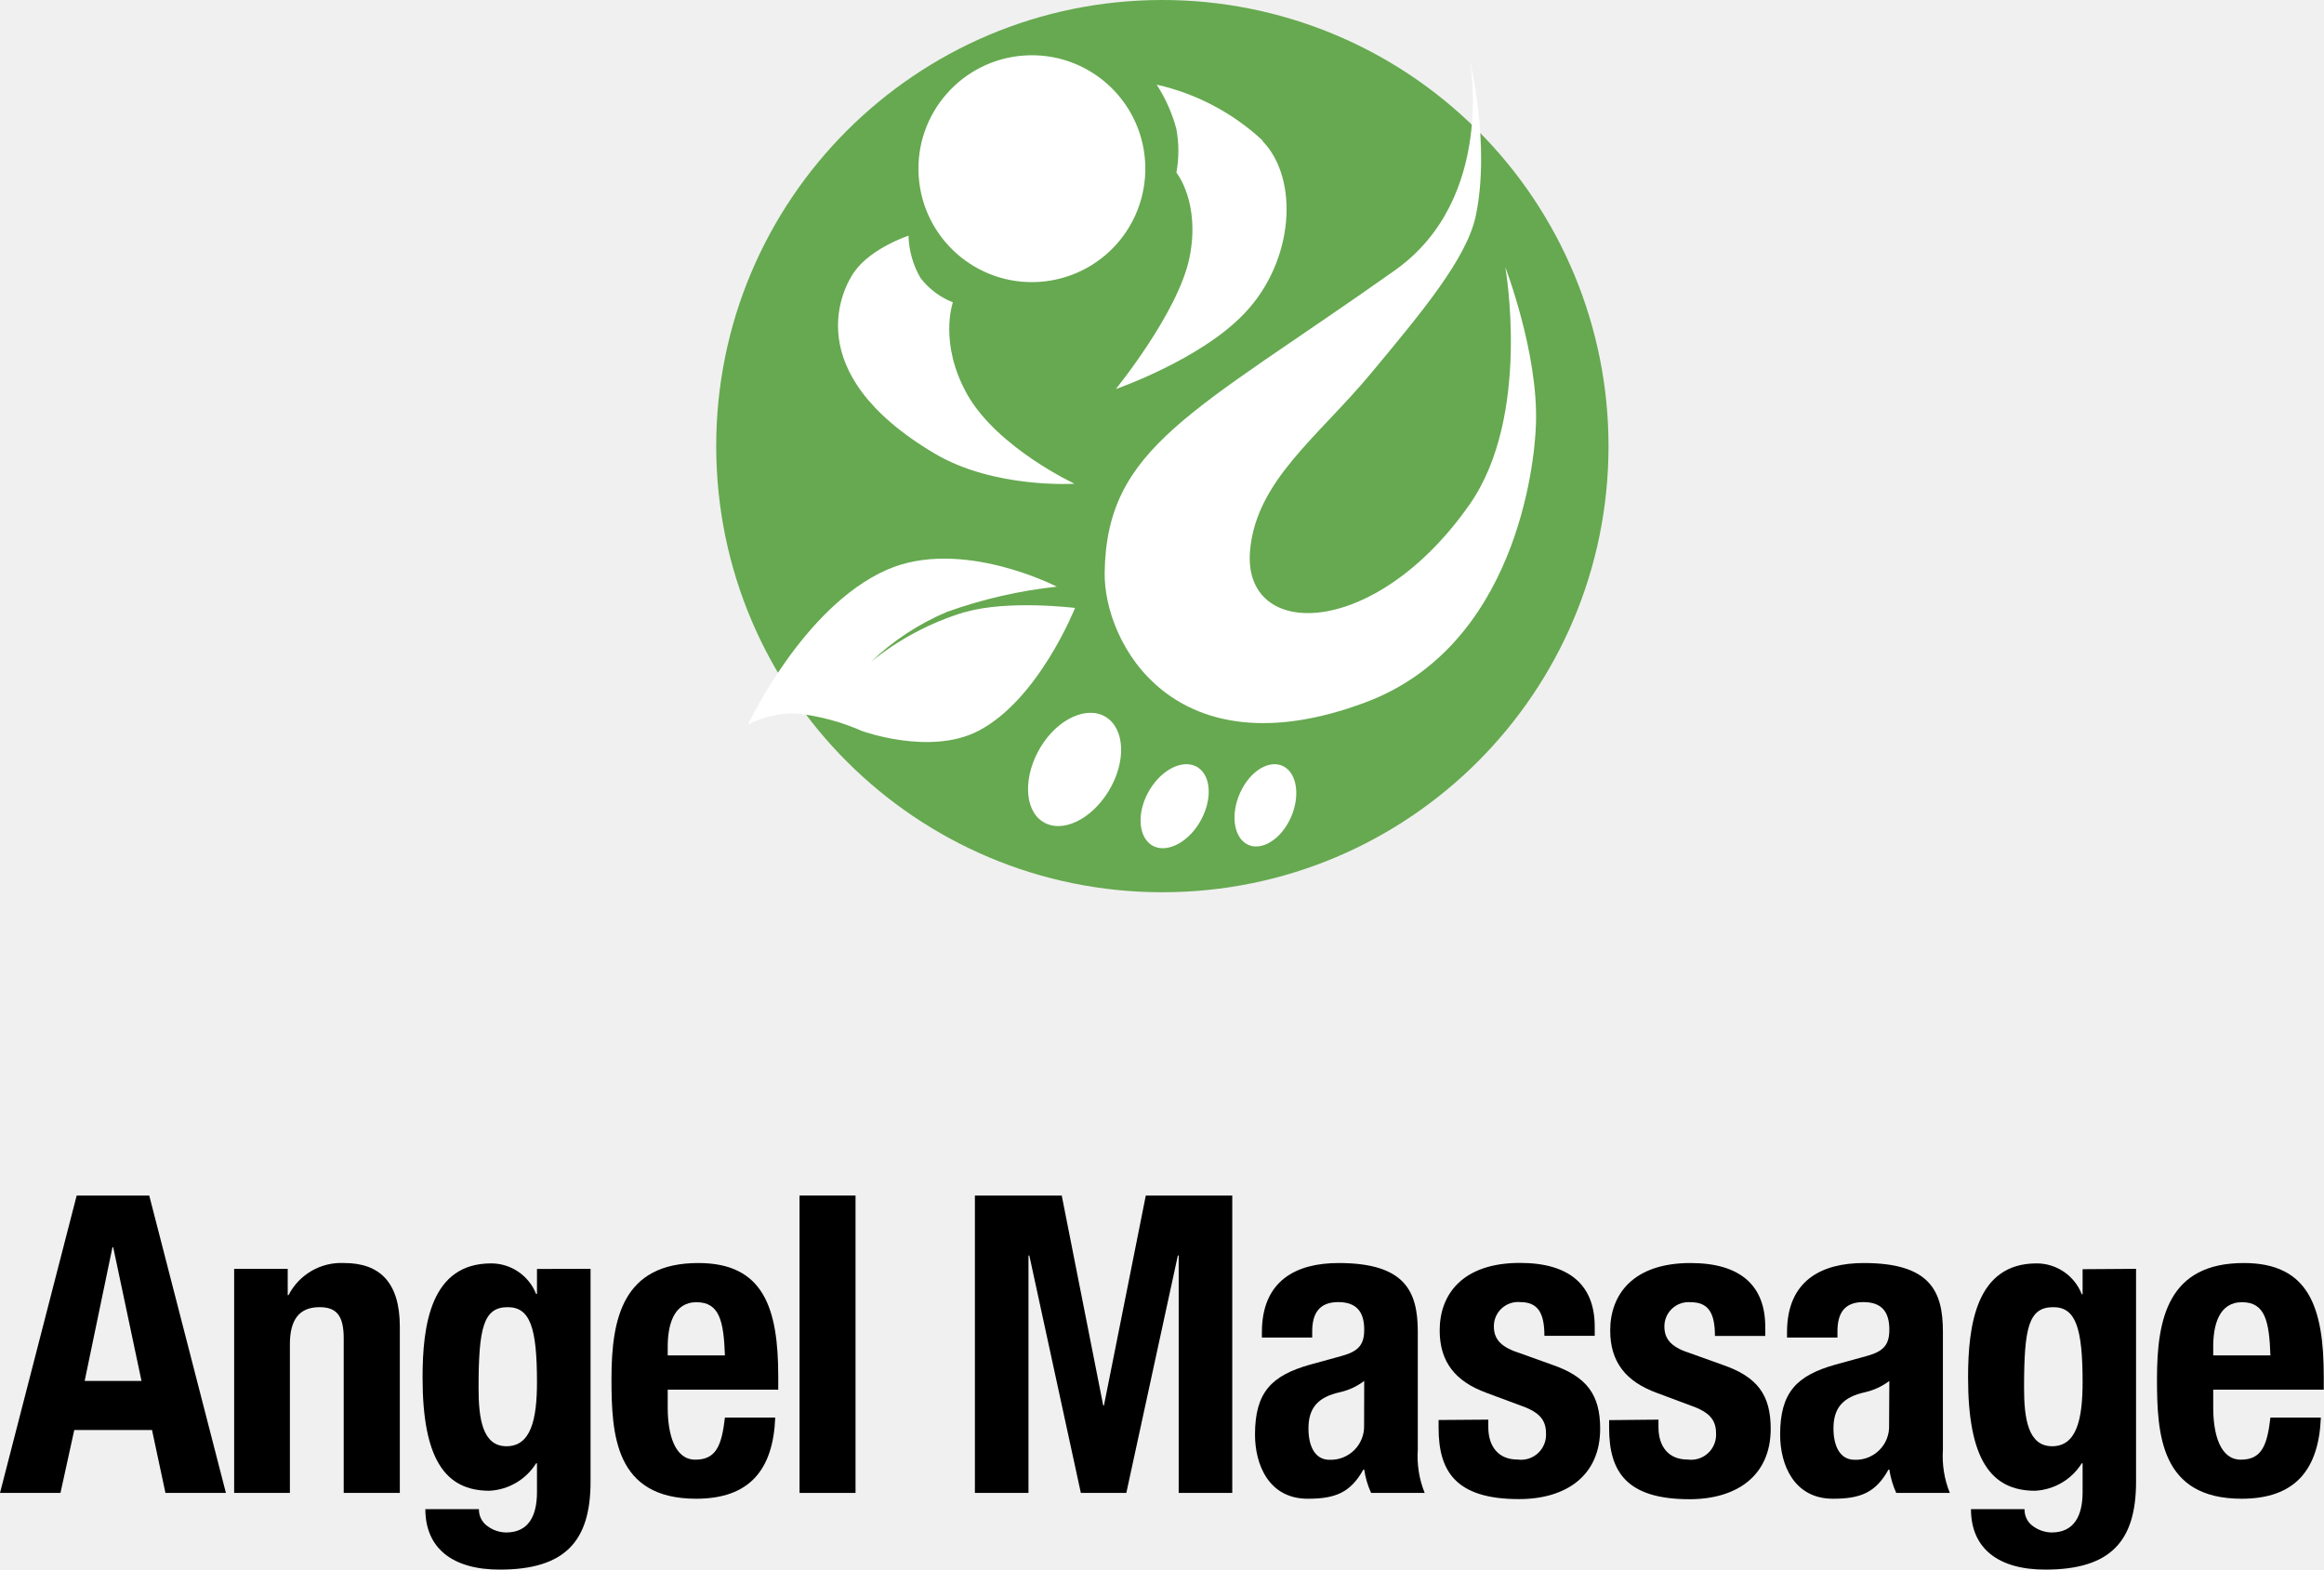
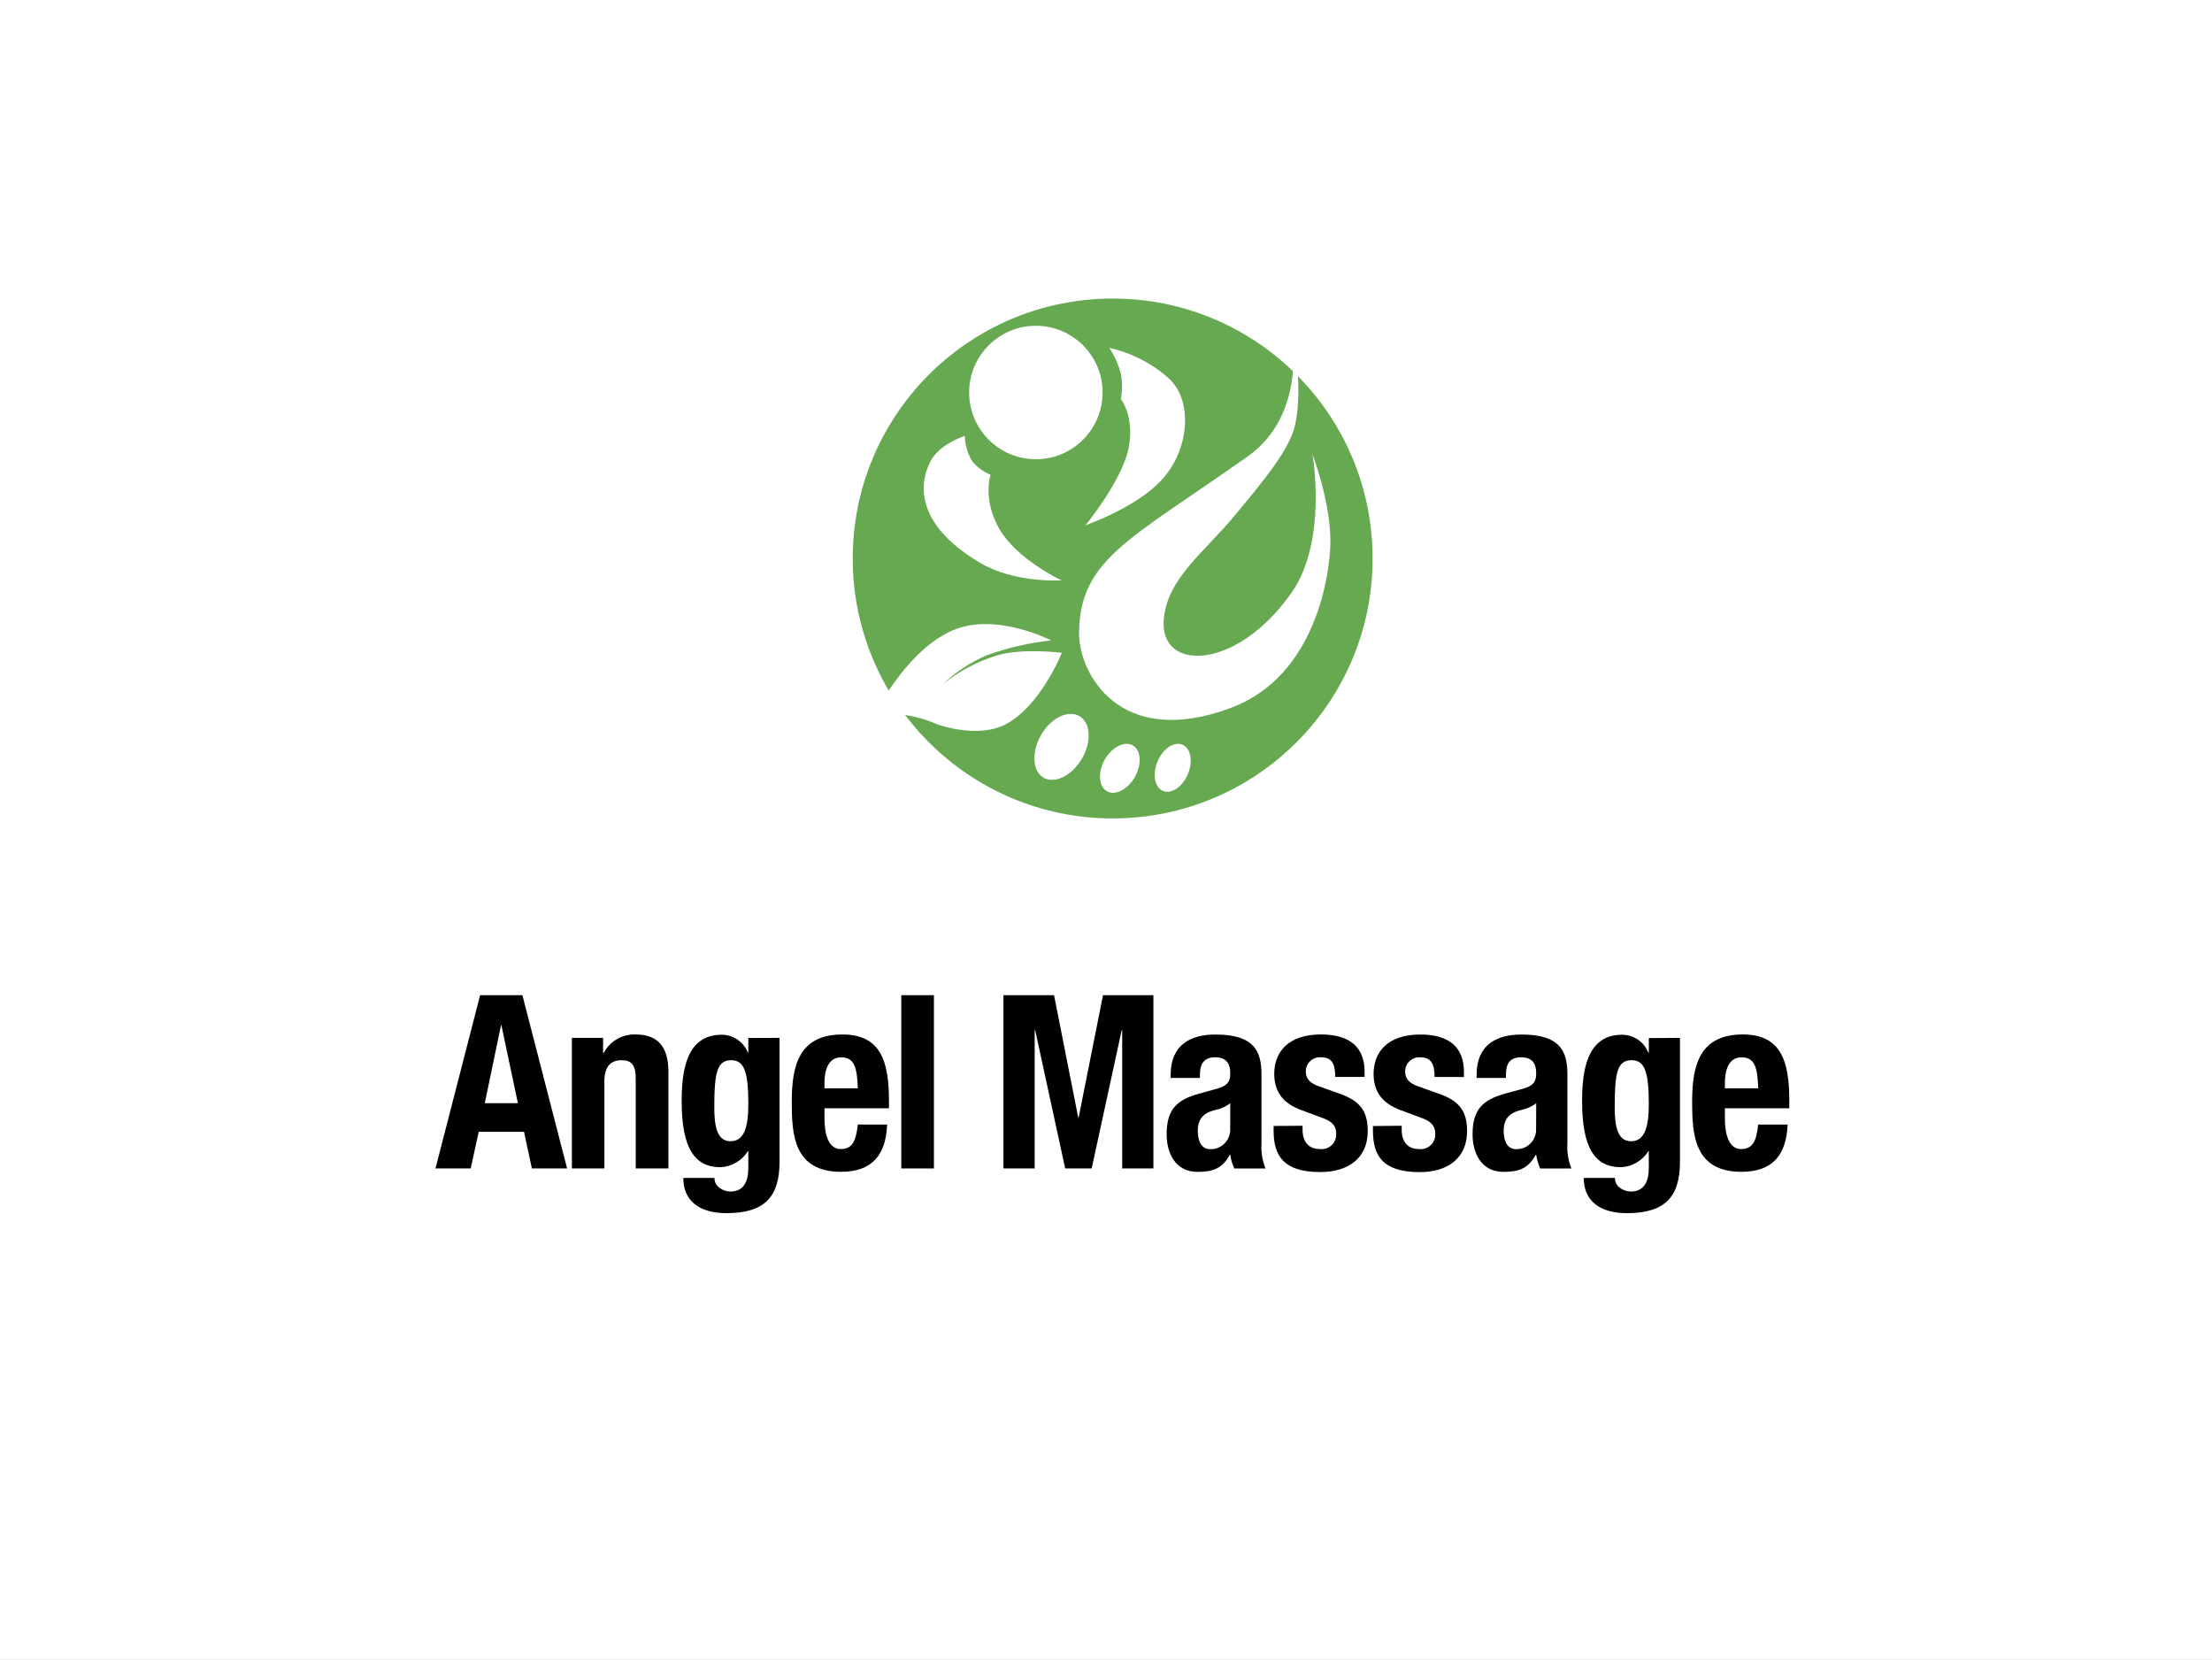
- <svg xmlns="http://www.w3.org/2000/svg" viewBox="0 0 192.16 129.79">
+ <svg xmlns="http://www.w3.org/2000/svg" id="图层_1" data-name="图层 1" viewBox="0 0 4081.89 3061.42">
  <defs>
-     <style>.cls-1{fill:#fff;}.cls-1,.cls-2{fill-rule:evenodd;}.cls-2{fill:#66a950;}</style>
+     <style>.cls-1{fill:#fff;}.cls-2{fill:#66a950;}</style>
  </defs>
+   <rect class="cls-1" width="4081.89" height="3061.42" />
  <g id="Layer_2" data-name="Layer 2">
-     <g id="Layer_1-2" data-name="Layer 1">
-       <path d="M19.36,104.92h4.43v2.17h.07a4.89,4.89,0,0,1,4.6-2.65c2.92,0,4.6,1.58,4.6,5.27v13.74H28.42V110.67c0-1.89-.6-2.58-2-2.58-1.65,0-2.45,1-2.45,3.06v12.3H19.36Z" />
-       <path d="M48.83,104.92v17.6c0,4.93-2.11,7.27-7.52,7.27-3.92,0-6.14-1.79-6.14-5H39.6a1.67,1.67,0,0,0,.71,1.41,2.66,2.66,0,0,0,1.54.52c1.88,0,2.55-1.41,2.55-3.34V121h-.07a4.84,4.84,0,0,1-3.86,2.27c-3.65,0-5.53-2.61-5.53-9.36,0-4.34.67-9.44,5.67-9.44A4,4,0,0,1,44.33,107h.07v-2.07Zm-6.95,14.67c2,0,2.52-2.17,2.52-5.3,0-4.51-.57-6.2-2.42-6.2-2,0-2.41,1.69-2.41,6.68,0,2.55.33,4.82,2.31,4.82" />
-       <path d="M55.21,114.91v1.48c0,2.2.57,4.31,2.28,4.31s2.18-1.14,2.45-3.48H64.1c-.17,4.3-2.11,6.71-6.54,6.71-6.72,0-7-5.3-7-9.92,0-5,.94-9.57,7.18-9.57,5.4,0,6.61,3.72,6.61,9.4v1.07Zm4.73-2.83c-.1-2.82-.44-4.4-2.35-4.4s-2.38,1.92-2.38,3.68v.72Z" />
-       <rect x="66.11" y="98.86" width="4.63" height="24.59" />
-       <polygon points="80.61 98.86 87.79 98.86 91.22 116.22 91.28 116.22 94.74 98.86 101.89 98.86 101.89 123.45 97.46 123.45 97.46 103.82 97.39 103.82 93.13 123.45 89.37 123.45 85.11 103.82 85.04 103.82 85.04 123.45 80.61 123.45 80.61 98.86" />
-       <path d="M104.34,110.6v-.44c0-4.28,2.85-5.72,6.34-5.72,5.5,0,6.55,2.34,6.55,5.68v9.75a8.12,8.12,0,0,0,.57,3.58h-4.43a7,7,0,0,1-.57-1.93h-.07c-1.08,1.93-2.35,2.41-4.6,2.41-3.22,0-4.36-2.82-4.36-5.3,0-3.51,1.37-4.89,4.56-5.79l2.62-.72c1.38-.38,1.85-.93,1.85-2.17,0-1.41-.58-2.28-2.15-2.28s-2.15.94-2.15,2.42v.51Zm8.46,3.59a5.22,5.22,0,0,1-2,.93c-1.87.41-2.61,1.34-2.61,3,0,1.41.5,2.59,1.74,2.59a2.76,2.76,0,0,0,2.86-2.86Z" />
-       <path d="M123.06,117.39V118c0,1.62.84,2.69,2.42,2.69a2.07,2.07,0,0,0,2.35-2.21c0-1.2-.77-1.72-1.68-2.1l-3.25-1.21c-2.55-.93-3.86-2.54-3.86-5.16,0-3,1.91-5.58,6.64-5.58,4.2,0,6.18,1.93,6.18,5.27v.76H127.7c0-1.9-.54-2.79-2-2.79a2,2,0,0,0-2.18,2c0,.93.43,1.66,2,2.17l2.79,1c2.92,1,4,2.51,4,5.3,0,3.89-2.82,5.82-6.71,5.82-5.24,0-6.65-2.3-6.65-5.89v-.65Z" />
-       <path d="M137.13,117.39V118c0,1.62.83,2.69,2.41,2.69a2.07,2.07,0,0,0,2.35-2.21c0-1.2-.77-1.72-1.68-2.1L137,115.18c-2.55-.93-3.86-2.54-3.86-5.16,0-3,1.91-5.58,6.64-5.58,4.2,0,6.18,1.93,6.18,5.27v.76h-4.16c0-1.9-.54-2.79-2-2.79a2,2,0,0,0-2.18,2c0,.93.43,1.66,2,2.17l2.79,1c2.92,1,4,2.51,4,5.3,0,3.89-2.82,5.82-6.71,5.82-5.24,0-6.65-2.3-6.65-5.89v-.65Z" />
-       <path d="M147.76,110.6v-.44c0-4.28,2.86-5.72,6.35-5.72,5.5,0,6.54,2.34,6.54,5.68v9.75a8.12,8.12,0,0,0,.57,3.58h-4.43a7.3,7.3,0,0,1-.57-1.93h-.07c-1.07,1.93-2.35,2.41-4.59,2.41-3.23,0-4.37-2.82-4.37-5.3,0-3.51,1.38-4.89,4.57-5.79l2.62-.72c1.37-.38,1.84-.93,1.84-2.17,0-1.41-.57-2.28-2.15-2.28s-2.14.94-2.14,2.42v.51Zm8.46,3.59a5.26,5.26,0,0,1-2,.93c-1.88.41-2.62,1.34-2.62,3,0,1.41.51,2.59,1.75,2.59a2.75,2.75,0,0,0,2.85-2.86Z" />
-       <path d="M176.62,104.92v17.6c0,4.93-2.11,7.27-7.51,7.27-3.93,0-6.14-1.79-6.14-5h4.43a1.66,1.66,0,0,0,.7,1.41,2.69,2.69,0,0,0,1.54.52c1.88,0,2.56-1.41,2.56-3.34V121h-.07a4.84,4.84,0,0,1-3.86,2.27c-3.66,0-5.54-2.61-5.54-9.36,0-4.34.67-9.44,5.67-9.44a4,4,0,0,1,3.73,2.55h.07v-2.07Zm-6.94,14.67c2,0,2.52-2.17,2.52-5.3,0-4.51-.58-6.2-2.42-6.2-2.05,0-2.42,1.69-2.42,6.68,0,2.55.34,4.82,2.32,4.82" />
-       <path d="M183,114.91v1.48c0,2.2.57,4.31,2.28,4.31s2.18-1.14,2.45-3.48h4.17c-.17,4.3-2.12,6.71-6.55,6.71-6.71,0-7-5.3-7-9.92,0-5,.94-9.57,7.18-9.57,5.41,0,6.61,3.72,6.61,9.4v1.07Zm4.73-2.83c-.1-2.82-.43-4.4-2.35-4.4S183,109.6,183,111.36v.72Z" />
-       <path d="M6.34,98.86h6l6.34,24.59h-5l-1.11-5.2H6.14L5,123.45H0ZM7,114.19h4.7L9.36,103.13H9.3Z" />
-       <path class="cls-1" d="M116.88,61.48c-1-.48-2.43.45-3.08,2.07s-.34,3.34.72,3.82,2.43-.47,3.08-2.1.32-3.32-.72-3.79" />
-       <path class="cls-2" d="M96.08,0A36.89,36.89,0,1,0,133,36.88,36.88,36.88,0,0,0,96.08,0" />
-       <path class="cls-1" d="M94.68,13.31a9.38,9.38,0,1,0-8.76,10,9.38,9.38,0,0,0,8.76-10" />
-       <path class="cls-1" d="M80,32.66C77.58,28.37,78.79,25,78.79,25a6.28,6.28,0,0,1-2.67-2,7.33,7.33,0,0,1-1-3.51s-3.08,1-4.49,3c-.89,1.26-4.72,8.26,6.63,15C82.19,40.43,88.85,40,88.85,40S82.53,37.06,80,32.66" />
-       <path class="cls-1" d="M104.41,11.63A19,19,0,0,0,95.64,7a12.8,12.8,0,0,1,1.63,3.67,9.94,9.94,0,0,1,0,3.6s2,2.46,1.09,7-6.1,10.9-6.1,10.9,7-2.42,10.63-6.25c4.13-4.31,4.55-11.13,1.5-14.26" />
-       <path class="cls-1" d="M91.47,59.31c-1.54-1-4,.1-5.43,2.47s-1.39,5.15.17,6.16,4-.13,5.46-2.53,1.35-5.1-.2-6.1" />
-       <path class="cls-1" d="M99.07,63.47c-1.14-.75-2.93.06-4,1.82s-1,3.81.12,4.57,2.95-.08,4-1.85,1-3.79-.13-4.54" />
-       <path class="cls-1" d="M106.11,63.36c-1.15-.58-2.74.38-3.56,2.17s-.55,3.72.6,4.3,2.76-.41,3.57-2.2.53-3.69-.61-4.27" />
-       <path class="cls-1" d="M79.78,50.61A22.74,22.74,0,0,0,72,54.74a20.8,20.8,0,0,1,6.29-4.14,39.5,39.5,0,0,1,9.09-2.09s-7.92-4.1-14.06-1.39c-6.94,3.07-11.47,12.8-11.47,12.8A8,8,0,0,1,65.92,59a18.4,18.4,0,0,1,5.34,1.44s5.64,2.07,9.63,0c5-2.59,8-10.17,8-10.17s-5.53-.68-9.06.34" />
-       <path class="cls-1" d="M124.46,22.06s2.2,12.3-2.95,19.66C113.69,52.9,102.72,53,103.36,45.54c.5-5.79,5.59-9.37,10-14.67,4.2-5.05,7.9-9.47,8.66-13,1.24-5.88-.49-12.9-.49-12.9s2.18,11.44-6.19,17.38c-16.66,11.8-23.86,14.56-24,25C91.25,53.15,97.08,64,112.9,58.08c12.37-4.62,14-19.56,14.1-23,.21-5.87-2.54-13-2.54-13" />
+     <g id="Layer_1-2" data-name="Layer 1-2">
+       <path d="M1055.33,1915.11h57.6v28.21h.91a63.57,63.57,0,0,1,59.81-34.45c38,0,59.81,20.54,59.81,68.52V2156h-60.33V1989.87c0-24.57-7.8-33.54-26-33.54-21.46,0-31.86,13-31.86,39.78V2156h-59.94Z" />
+       <path d="M1438.51,1915.11V2144c0,64.1-27.44,94.53-97.78,94.53-51,0-79.83-23.28-79.83-65h57.6a21.71,21.71,0,0,0,9.23,18.33,34.57,34.57,0,0,0,20,6.76c24.45,0,33.16-18.33,33.16-43.43v-30.94H1380a62.93,62.93,0,0,1-50.19,29.51c-47.46,0-71.9-33.93-71.9-121.7,0-56.43,8.71-122.74,73.72-122.74a52,52,0,0,1,48.37,32.89h.91v-26.91Zm-90.37,190.74c26,0,32.77-28.21,32.77-68.91,0-58.64-7.41-80.61-31.47-80.61-26,0-31.33,22-31.33,86.85,0,33.16,4.29,62.67,30,62.67" />
+       <path d="M1521.46,2045v19.25c0,28.6,7.42,56,29.65,56s28.35-14.83,31.86-45.25h54.09c-2.21,55.91-27.44,87.24-85,87.24-87.38,0-91-68.91-91-129,0-65,12.23-124.43,93.36-124.43,70.21,0,86,48.37,86,122.22V2045Zm61.51-36.79c-1.3-36.67-5.72-57.22-30.56-57.22s-31,25-31,47.85v9.37Z" />
+       <rect x="1663.19" y="1836.31" width="60.2" height="319.73" />
+       <polygon points="1851.73 1836.31 1945.08 1836.31 1989.68 2062.03 1990.46 2062.03 2035.45 1836.31 2128.42 1836.31 2128.42 2156.04 2070.82 2156.04 2070.82 1900.81 2069.91 1900.81 2014.52 2156.04 1965.63 2156.04 1910.24 1900.81 1909.33 1900.81 1909.33 2156.04 1851.73 2156.04 1851.73 1836.31" />
+       <path d="M2160.27,1989v-5.72c0-55.65,37.06-74.37,82.44-74.37,71.51,0,85.16,30.42,85.16,73.85v126.77a105.52,105.52,0,0,0,7.42,46.55h-57.61a91.17,91.17,0,0,1-7.41-25.09h-.91c-14,25.09-30.55,31.33-59.81,31.33-41.87,0-56.69-36.66-56.69-68.91,0-45.64,17.81-63.58,59.29-75.28l34.07-9.36c17.94-5,24.05-12.1,24.05-28.22,0-18.33-7.54-29.65-27.95-29.65s-28,12.23-28,31.47V1989Zm110,46.68a67.72,67.72,0,0,1-26,12.09c-24.32,5.33-33.94,17.43-33.94,39,0,18.33,6.5,33.68,22.63,33.68a35.89,35.89,0,0,0,37.18-34.54c0-.88,0-1.77,0-2.65Z" />
+       <path d="M2403.68,2077.25v7.93c0,21.06,10.92,35,31.46,35a26.93,26.93,0,0,0,30.56-28.74c0-15.6-10-22.36-21.84-27.3l-42.26-15.74c-33.16-12.09-50.19-33-50.19-67.09,0-39,24.83-72.55,86.33-72.55,54.61,0,80.36,25.09,80.36,68.52v9.88H2464c0-24.7-7-36.28-26-36.28a26,26,0,0,0-28.24,23.56c-.07.82-.1,1.63-.1,2.45,0,12.09,5.59,21.58,26,28.21l36.28,13c38,13,52,32.63,52,68.91,0,50.58-36.67,75.67-87.25,75.67-68.13,0-86.46-29.9-86.46-76.58v-8.45Z" />
+       <path d="M2586.62,2077.25v7.93c0,21.06,10.79,35,31.34,35a26.93,26.93,0,0,0,30.38-22.94,27.44,27.44,0,0,0,.17-5.8c0-15.6-10-22.36-21.84-27.3l-41.74-15.61c-33.15-12.09-50.19-33-50.19-67.09,0-39,24.84-72.55,86.34-72.55,54.61,0,80.35,25.09,80.35,68.52v9.88h-54.09c0-24.7-7-36.28-26-36.28a26,26,0,0,0-28.24,23.56c-.08.82-.11,1.63-.11,2.45,0,12.09,5.59,21.58,26,28.21l36.27,13c38,13,52,32.63,52,68.91,0,50.58-36.66,75.67-87.24,75.67-68.14,0-86.47-29.9-86.47-76.58v-8.45Z" />
+       <path d="M2724.84,1989v-5.72c0-55.65,37.18-74.37,82.56-74.37,71.52,0,85,30.42,85,73.85v126.77a105.51,105.51,0,0,0,7.41,46.55h-57.6a94.82,94.82,0,0,1-7.41-25.09h-.91c-13.92,25.09-30.56,31.33-59.68,31.33-42,0-56.82-36.66-56.82-68.91,0-45.64,17.94-63.58,59.42-75.28l34.06-9.36c17.82-5,23.93-12.1,23.93-28.22,0-18.33-7.41-29.65-28-29.65s-27.82,12.23-27.82,31.47V1989Zm110,46.68a68.49,68.49,0,0,1-26,12.09c-24.44,5.33-34.06,17.43-34.06,39,0,18.33,6.63,33.68,22.75,33.68a35.76,35.76,0,0,0,37.06-34.41c0-.92,0-1.85,0-2.78Z" />
+       <path d="M3100.09,1915.11V2144c0,64.1-27.44,94.53-97.65,94.53-51.1,0-79.84-23.28-79.84-65h57.6a21.57,21.57,0,0,0,9.11,18.33,35,35,0,0,0,20,6.76c24.44,0,33.29-18.33,33.29-43.43v-30.94h-.91a62.94,62.94,0,0,1-50.19,29.51c-47.59,0-72-33.93-72-121.7,0-56.43,8.71-122.74,73.73-122.74a52,52,0,0,1,48.5,33.15h.91V1915.5Zm-90.24,190.74c26,0,32.77-28.21,32.77-68.91,0-58.64-7.55-80.61-31.47-80.61-26.65,0-31.47,22-31.47,86.85,0,33.16,4.43,62.67,30.17,62.67" />
+       <path d="M3183,2045v19.25c0,28.6,7.41,56,29.65,56s28.34-14.83,31.85-45.25h54.22c-2.21,55.91-27.56,87.24-85.16,87.24-87.25,0-91-68.91-91-129,0-65,12.22-124.43,93.36-124.43,70.34,0,85.94,48.37,85.94,122.22V2045Zm61.5-36.79c-1.3-36.67-5.59-57.22-30.55-57.22s-30.95,25-30.95,47.85v9.37Z" />
+       <path d="M886,1836.31h78L1046.49,2156h-65L967,2088.43h-83.6L868.61,2156h-65Zm8.58,199.33h61.11L925.3,1891.83h-.78Z" />
+       <path class="cls-1" d="M2323.32,1350.28c-13-6.24-31.59,5.85-40,26.92s-4.43,43.43,9.36,49.67,31.59-6.11,40-27.31,4.17-43.17-9.36-49.28" />
+       <path class="cls-2" d="M2052.87,550.9c-264.9.21-479.48,215.14-479.27,480s215.15,479.49,480.05,479.27,479.34-215,479.27-479.79S2318.23,550.9,2053.39,550.9h-.52" />
+       <path class="cls-1" d="M2034.67,724a123.13,123.13,0,1,0,0,.53l0-.53" />
+       <path class="cls-1" d="M1843.79,975.55c-31.46-55.78-15.73-99.59-15.73-99.59a81.64,81.64,0,0,1-34.71-26,95.25,95.25,0,0,1-13-45.64s-40,13-58.38,39c-11.57,16.38-61.37,107.4,86.21,195,64.1,38.22,150.7,32.63,150.7,32.63s-82.18-38.23-115.08-95.44" />
+       <path class="cls-1" d="M2161.18,702.11a247.12,247.12,0,0,0-114-60.2,166.49,166.49,0,0,1,21.2,47.72,129.66,129.66,0,0,1,0,46.81s26,32,14.17,91-79.32,141.72-79.32,141.72,91-31.46,138.22-81.26c53.7-56,59.16-144.72,19.5-185.42" />
+       <path class="cls-1" d="M1992.93,1322.07c-20-13-52,1.3-70.6,32.11s-18.07,67,2.21,80.1,52-1.69,71-32.9,17.56-66.31-2.6-79.31" />
+       <path class="cls-1" d="M2091.75,1376.16c-14.82-9.75-38.1.78-52,23.66s-13,49.54,1.56,59.42,38.36-1,52-24,13-49.28-1.69-59" />
+       <path class="cls-1" d="M2183.29,1374.73c-15-7.54-35.63,4.94-46.29,28.21s-7.15,48.37,7.8,55.91,35.89-5.33,46.42-28.6,6.89-48-7.93-55.52" />
+       <path class="cls-1" d="M1840.93,1209a295.56,295.56,0,0,0-101.15,53.7,270.34,270.34,0,0,1,81.78-53.83,513.44,513.44,0,0,1,118.19-27.18s-103-53.31-182.81-18.07C1666.7,1203.49,1607.8,1330,1607.8,1330a103.94,103.94,0,0,1,52.92-12,239.08,239.08,0,0,1,69.43,18.72s73.34,26.92,125.22,0c65-33.68,104-132.23,104-132.23s-71.91-8.85-117.81,4.42" />
+       <path class="cls-1" d="M2421.88,837.73s28.61,159.93-38.36,255.63c-101.67,145.36-244.31,146.66-236,49.67,6.5-75.29,72.68-121.84,130-190.75,54.61-65.66,102.72-123.13,112.61-169,16.12-76.46-6.38-167.73-6.38-167.73s28.35,148.75-80.48,226c-216.62,153.43-310.24,189.31-312.06,325.06-1.17,75.41,74.64,216.49,280.33,139.52,160.84-60.08,182-254.33,183.34-299.06,2.73-76.32-33-169-33-169" />
    </g>
  </g>
</svg>
